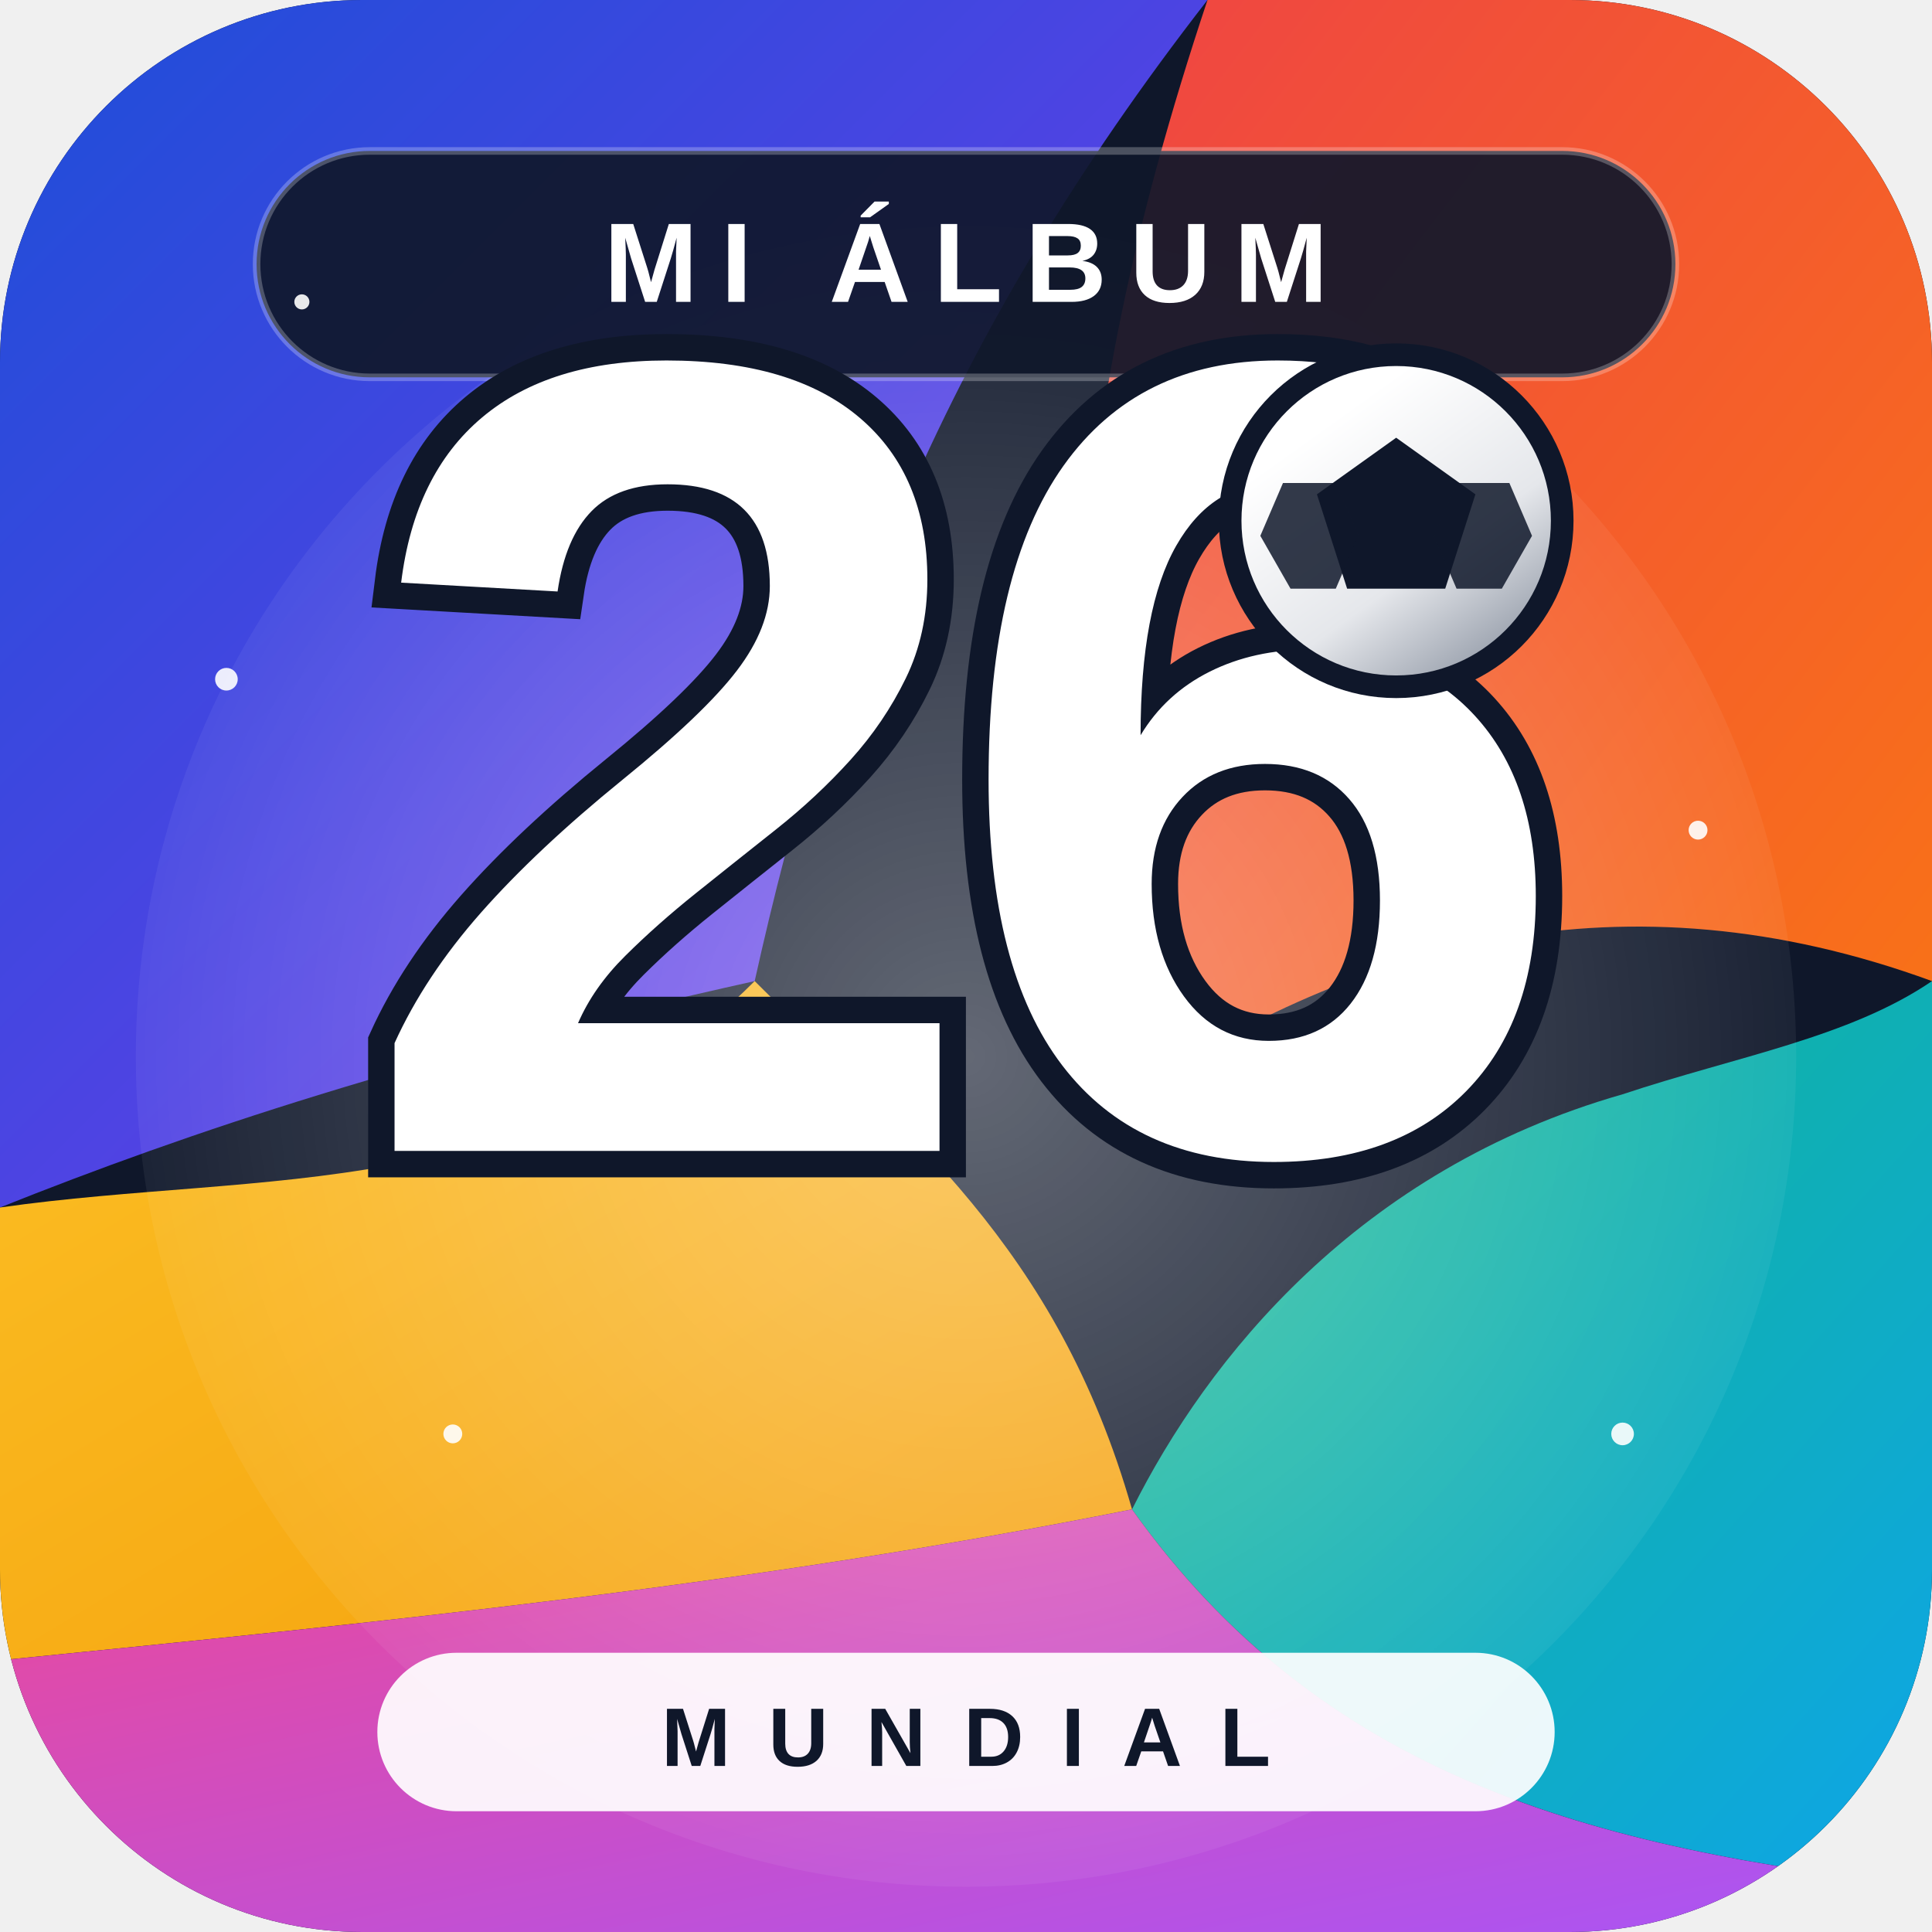
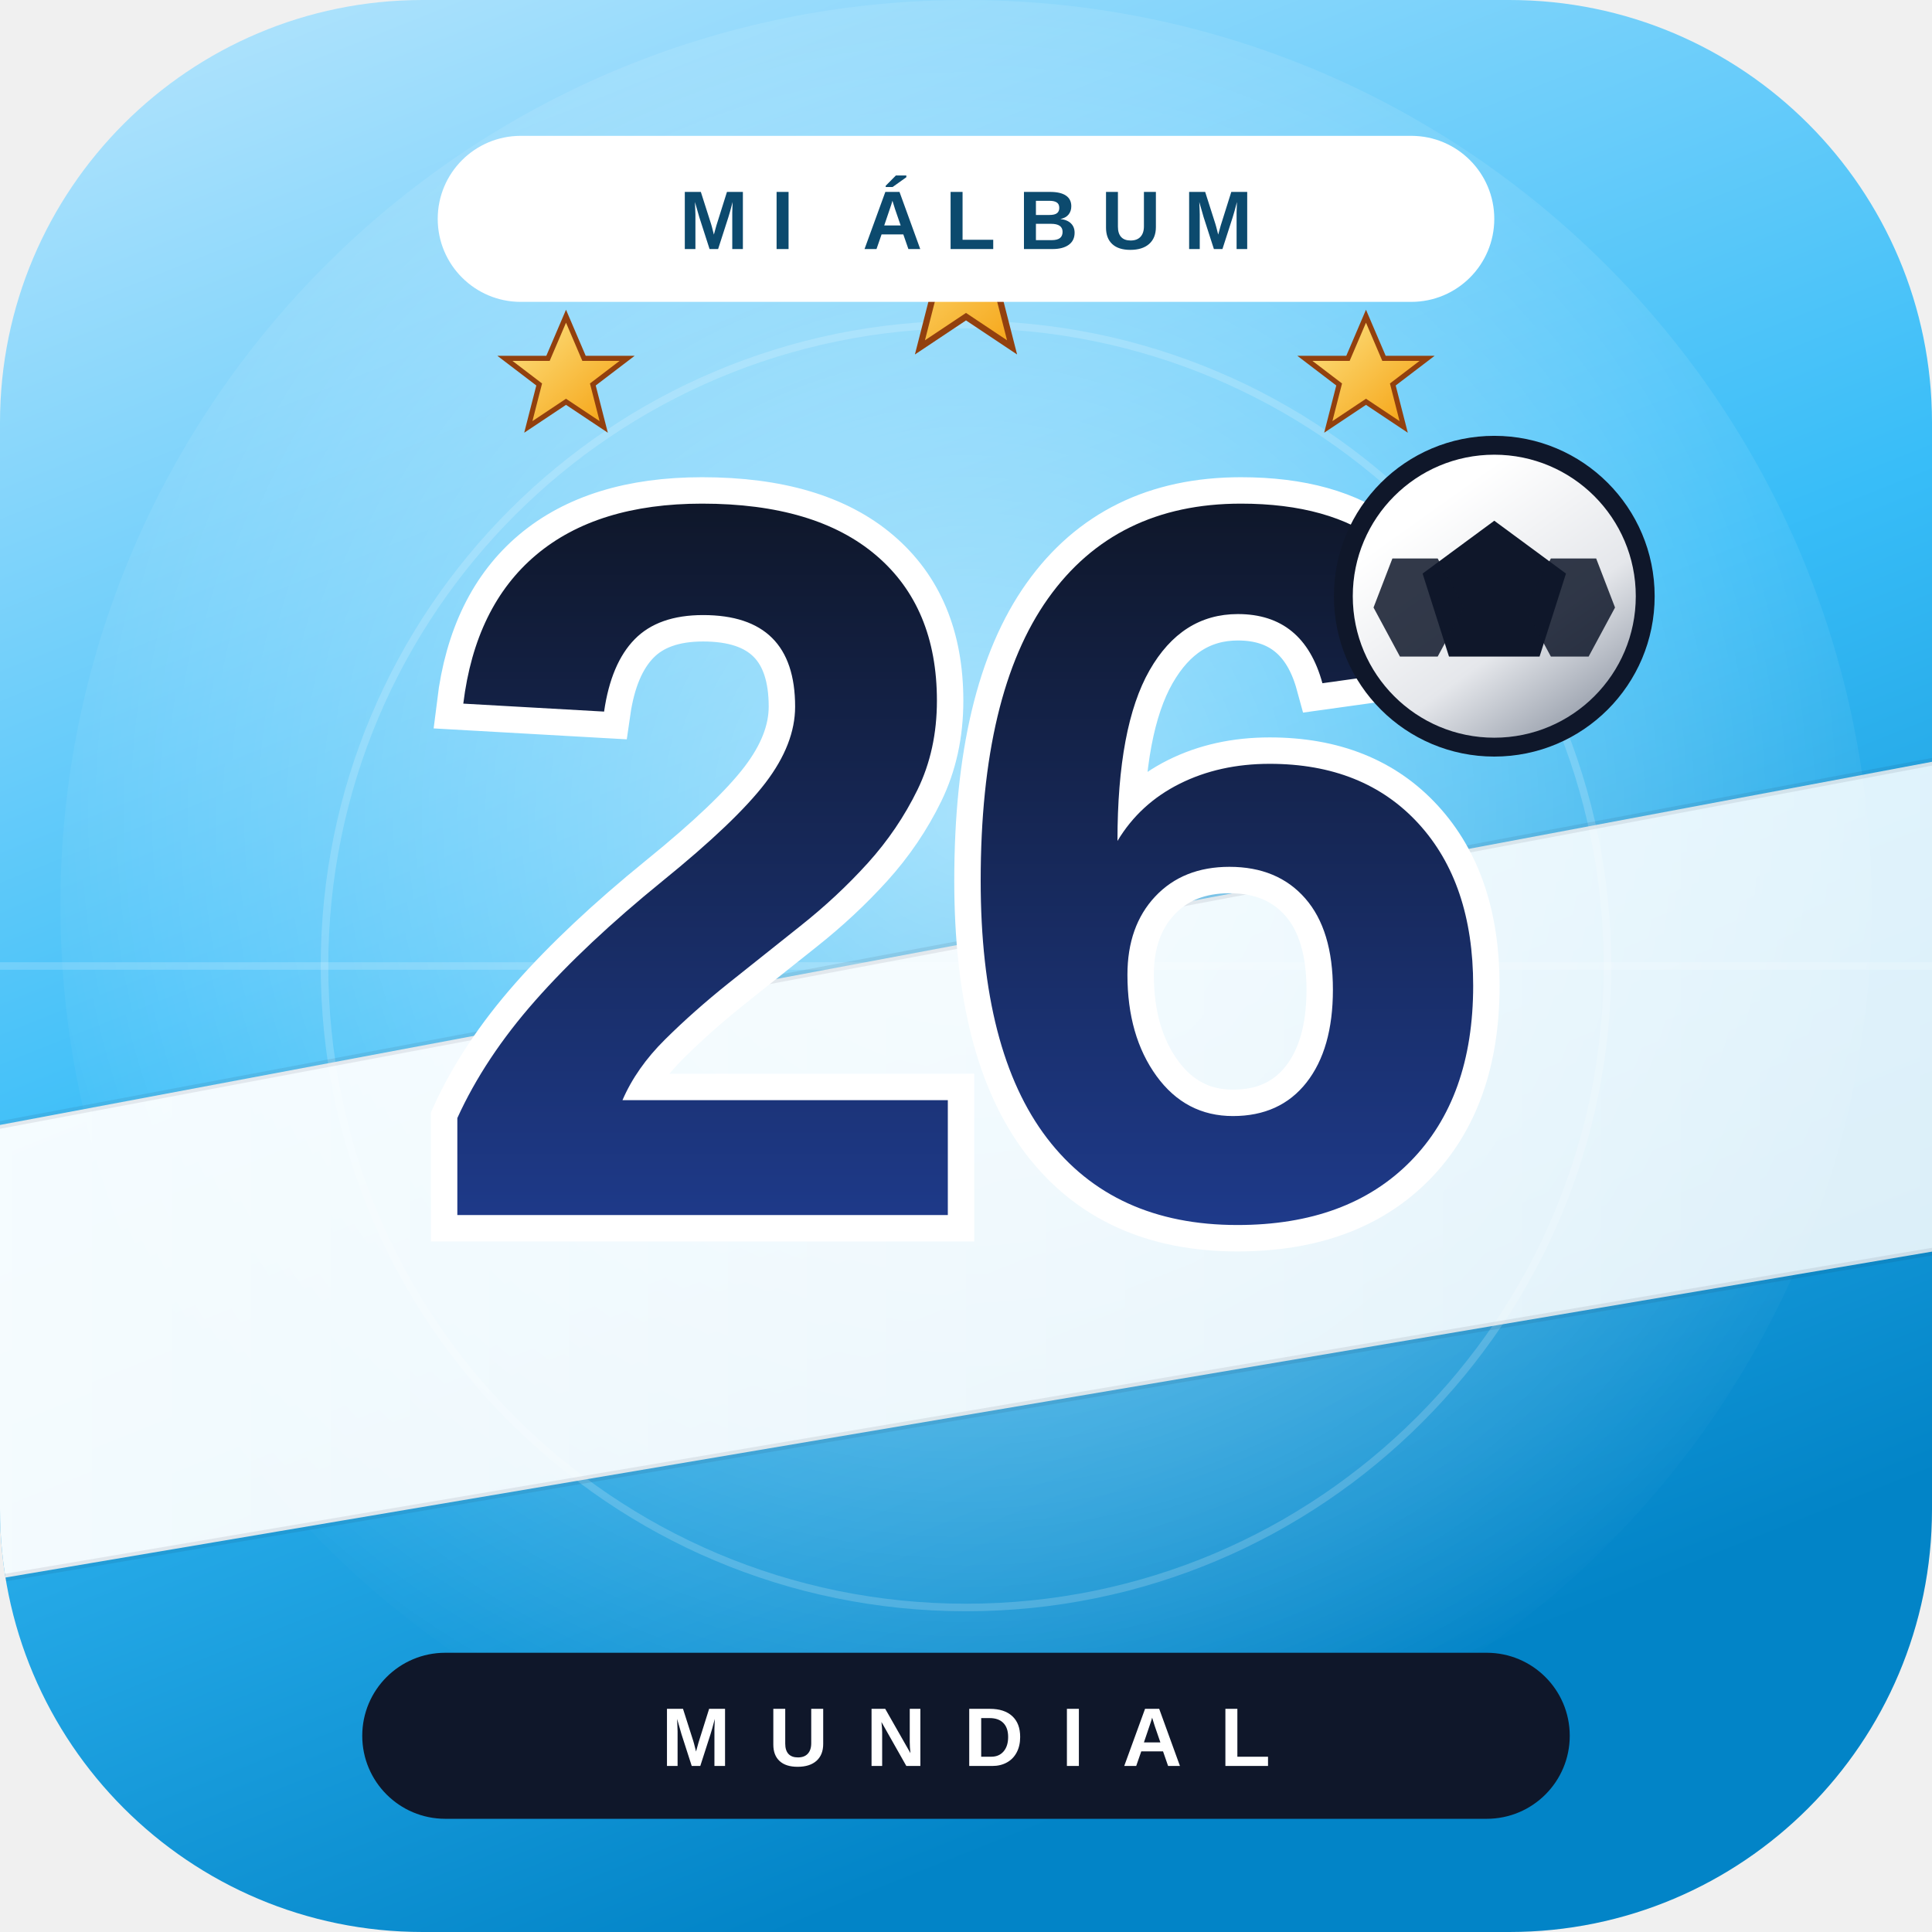
<svg xmlns="http://www.w3.org/2000/svg" viewBox="0 0 512 512" role="img" aria-label="Mi Álbum Mundial 2026">
  <defs>
-     <clipPath id="rounded">
-       <rect width="512" height="512" rx="96" />
+     <clipPath id="r">
+       <rect width="512" height="512" rx="112" />
    </clipPath>
-     <linearGradient id="blueViolet" x1="0" y1="0" x2="1" y2="1">
-       <stop offset="0%" stop-color="#1d4ed8" />
-       <stop offset="100%" stop-color="#7c3aed" />
+     <linearGradient id="sky" x1="0" y1="0" x2="0.4" y2="1">
+       <stop offset="0%" stop-color="#bae6fd" />
+       <stop offset="55%" stop-color="#38bdf8" />
+       <stop offset="100%" stop-color="#0284c7" />
    </linearGradient>
-     <linearGradient id="redOrange" x1="0" y1="0" x2="1" y2="1">
-       <stop offset="0%" stop-color="#ef4444" />
-       <stop offset="100%" stop-color="#f97316" />
+     <linearGradient id="band" x1="0" y1="0" x2="1" y2="0">
+       <stop offset="0%" stop-color="#ffffff" stop-opacity="0.95" />
+       <stop offset="100%" stop-color="#ffffff" stop-opacity="0.85" />
    </linearGradient>
-     <linearGradient id="amber" x1="0" y1="0" x2="1" y2="1">
-       <stop offset="0%" stop-color="#fbbf24" />
+     <linearGradient id="gold" x1="0" y1="0" x2="1" y2="1">
+       <stop offset="0%" stop-color="#fde68a" />
      <stop offset="100%" stop-color="#f59e0b" />
    </linearGradient>
-     <linearGradient id="emerald" x1="0" y1="0" x2="1" y2="1">
-       <stop offset="0%" stop-color="#10b981" />
-       <stop offset="100%" stop-color="#0ea5e9" />
-     </linearGradient>
-     <linearGradient id="fuchsiaPink" x1="0" y1="0" x2="1" y2="1">
-       <stop offset="0%" stop-color="#ec4899" />
-       <stop offset="100%" stop-color="#a855f7" />
-     </linearGradient>
-     <radialGradient id="bigGlow" cx="0.5" cy="0.5" r="0.6">
-       <stop offset="0%" stop-color="rgba(255,255,255,0.35)" />
+     <radialGradient id="glow" cx="0.5" cy="0.45" r="0.55">
+       <stop offset="0%" stop-color="rgba(255,255,255,0.55)" />
      <stop offset="100%" stop-color="rgba(255,255,255,0)" />
    </radialGradient>
-     <linearGradient id="ballShade" x1="0.3" y1="0.2" x2="0.8" y2="0.9">
+     <linearGradient id="ball" x1="0.3" y1="0.2" x2="0.8" y2="0.9">
      <stop offset="0%" stop-color="#ffffff" />
      <stop offset="60%" stop-color="#e5e7eb" />
      <stop offset="100%" stop-color="#9ca3af" />
    </linearGradient>
+     <linearGradient id="numShade" x1="0" y1="0" x2="0" y2="1">
+       <stop offset="0%" stop-color="#0f172a" />
+       <stop offset="100%" stop-color="#1e3a8a" />
+     </linearGradient>
  </defs>
-   <g clip-path="url(#rounded)">
-     <rect width="512" height="512" fill="#0f172a" />
-     <path d="M 0,0 L 320,0 C 250,90 220,170 200,260 C 110,280 50,300 0,320 Z" fill="url(#blueViolet)" />
-     <path d="M 320,0 L 512,0 L 512,260 C 430,230 360,250 300,290 C 280,200 280,120 320,0 Z" fill="url(#redOrange)" />
-     <path d="M 0,320 C 70,310 140,320 200,260 C 240,300 280,330 300,400 C 200,420 100,430 0,440 Z" fill="url(#amber)" />
-     <path d="M 512,260 L 512,500 C 420,490 350,470 300,400 C 320,360 360,310 430,290 C 460,280 490,275 512,260 Z" fill="url(#emerald)" />
-     <path d="M 0,440 L 0,512 L 512,512 L 512,500 C 420,490 350,470 300,400 C 200,420 100,430 0,440 Z" fill="url(#fuchsiaPink)" />
-     <circle cx="256" cy="280" r="220" fill="url(#bigGlow)" />
-     <g>
-       <rect x="68" y="40" width="376" height="60" rx="30" fill="#0f172a" opacity="0.92" />
-       <rect x="68" y="40" width="376" height="60" rx="30" fill="none" stroke="rgba(255,255,255,0.25)" stroke-width="2" />
-       <text x="256" y="80" text-anchor="middle" font-family="'Trebuchet MS','Arial Black',Arial,sans-serif" font-weight="900" font-size="30" fill="#ffffff" letter-spacing="6">MI ÁLBUM</text>
+   <g clip-path="url(#r)">
+     <rect width="512" height="512" fill="url(#sky)" />
+     <g stroke="rgba(255,255,255,0.18)" stroke-width="2" fill="none">
+       <circle cx="256" cy="256" r="170" />
+       <line x1="0" y1="256" x2="512" y2="256" />
    </g>
-     <g transform="translate(256 305)">
-       <text text-anchor="middle" font-family="'Arial Black','Helvetica Neue',Arial,sans-serif" font-weight="900" font-size="300" fill="#ffffff" stroke="#0f172a" stroke-width="14" paint-order="stroke fill" style="letter-spacing:-10px">26</text>
+     <circle cx="256" cy="240" r="240" fill="url(#glow)" />
+     <path d="M -10,300 L 522,200 L 522,330 L -10,420 Z" fill="url(#band)" />
+     <path d="M -10,300 L 522,200" stroke="rgba(15,23,42,0.08)" stroke-width="2" />
+     <path d="M -10,420 L 522,330" stroke="rgba(15,23,42,0.08)" stroke-width="2" />
+     <g fill="url(#gold)" stroke="#92400e" stroke-width="1.5">
+       <polygon transform="translate(150 100) scale(0.9)" points="0,-18 5.3,-5.6 18,-5.6 7.9,2.1 11.1,14.6 0,7.2 -11.1,14.6 -7.9,2.1 -18,-5.6 -5.3,-5.6" />
+       <polygon transform="translate(256 76) scale(1.1)" points="0,-18 5.3,-5.6 18,-5.6 7.9,2.1 11.1,14.6 0,7.2 -11.1,14.6 -7.9,2.1 -18,-5.6 -5.3,-5.6" />
+       <polygon transform="translate(362 100) scale(0.9)" points="0,-18 5.3,-5.6 18,-5.6 7.9,2.1 11.1,14.6 0,7.2 -11.1,14.6 -7.9,2.1 -18,-5.6 -5.3,-5.6" />
    </g>
-     <g transform="translate(370 138)">
-       <circle r="44" fill="url(#ballShade)" stroke="#0f172a" stroke-width="6" />
-       <polygon points="0,-22 21,-7 13,18 -13,18 -21,-7" fill="#0f172a" />
-       <polygon points="-30,-10 -36,4 -28,18 -16,18 -10,4 -16,-10" fill="#0f172a" opacity="0.85" />
-       <polygon points="30,-10 36,4 28,18 16,18 10,4 16,-10" fill="#0f172a" opacity="0.85" />
+     <g transform="translate(256 322)">
+       <text text-anchor="middle" font-family="'Helvetica Neue','Arial Black',Arial,sans-serif" font-weight="900" font-size="270" fill="url(#numShade)" stroke="#ffffff" stroke-width="14" paint-order="stroke fill" style="letter-spacing:-12px">26</text>
+     </g>
+     <g transform="translate(396 158)">
+       <circle r="40" fill="url(#ball)" stroke="#0f172a" stroke-width="5" />
+       <polygon points="0,-20 19,-6 12,16 -12,16 -19,-6" fill="#0f172a" />
+       <polygon points="-27,-10 -32,3 -25,16 -15,16 -8,3 -15,-10" fill="#0f172a" opacity="0.85" />
+       <polygon points="27,-10 32,3 25,16 15,16 8,3 15,-10" fill="#0f172a" opacity="0.85" />
    </g>
    <g>
-       <rect x="100" y="438" width="312" height="42" rx="21" fill="#ffffff" opacity="0.92" />
-       <text x="256" y="468" text-anchor="middle" font-family="'Trebuchet MS','Arial Black',Arial,sans-serif" font-weight="900" font-size="22" fill="#0f172a" letter-spacing="10">MUNDIAL</text>
+       <rect x="116" y="36" width="280" height="44" rx="22" fill="#ffffff" />
+       <text x="256" y="66" text-anchor="middle" font-family="'Helvetica Neue','Trebuchet MS',Arial,sans-serif" font-weight="900" font-size="22" fill="#0c4a6e" letter-spacing="6">MI ÁLBUM</text>
    </g>
-     <g fill="#ffffff" opacity="0.9">
-       <circle cx="60" cy="180" r="3" />
-       <circle cx="450" cy="220" r="2.5" />
-       <circle cx="120" cy="380" r="2.5" />
-       <circle cx="430" cy="380" r="3" />
-       <circle cx="80" cy="80" r="2" />
+     <g>
+       <rect x="96" y="438" width="320" height="44" rx="22" fill="#0f172a" />
+       <text x="256" y="468" text-anchor="middle" font-family="'Helvetica Neue','Trebuchet MS',Arial,sans-serif" font-weight="900" font-size="22" fill="#ffffff" letter-spacing="10">MUNDIAL</text>
    </g>
  </g>
</svg>
